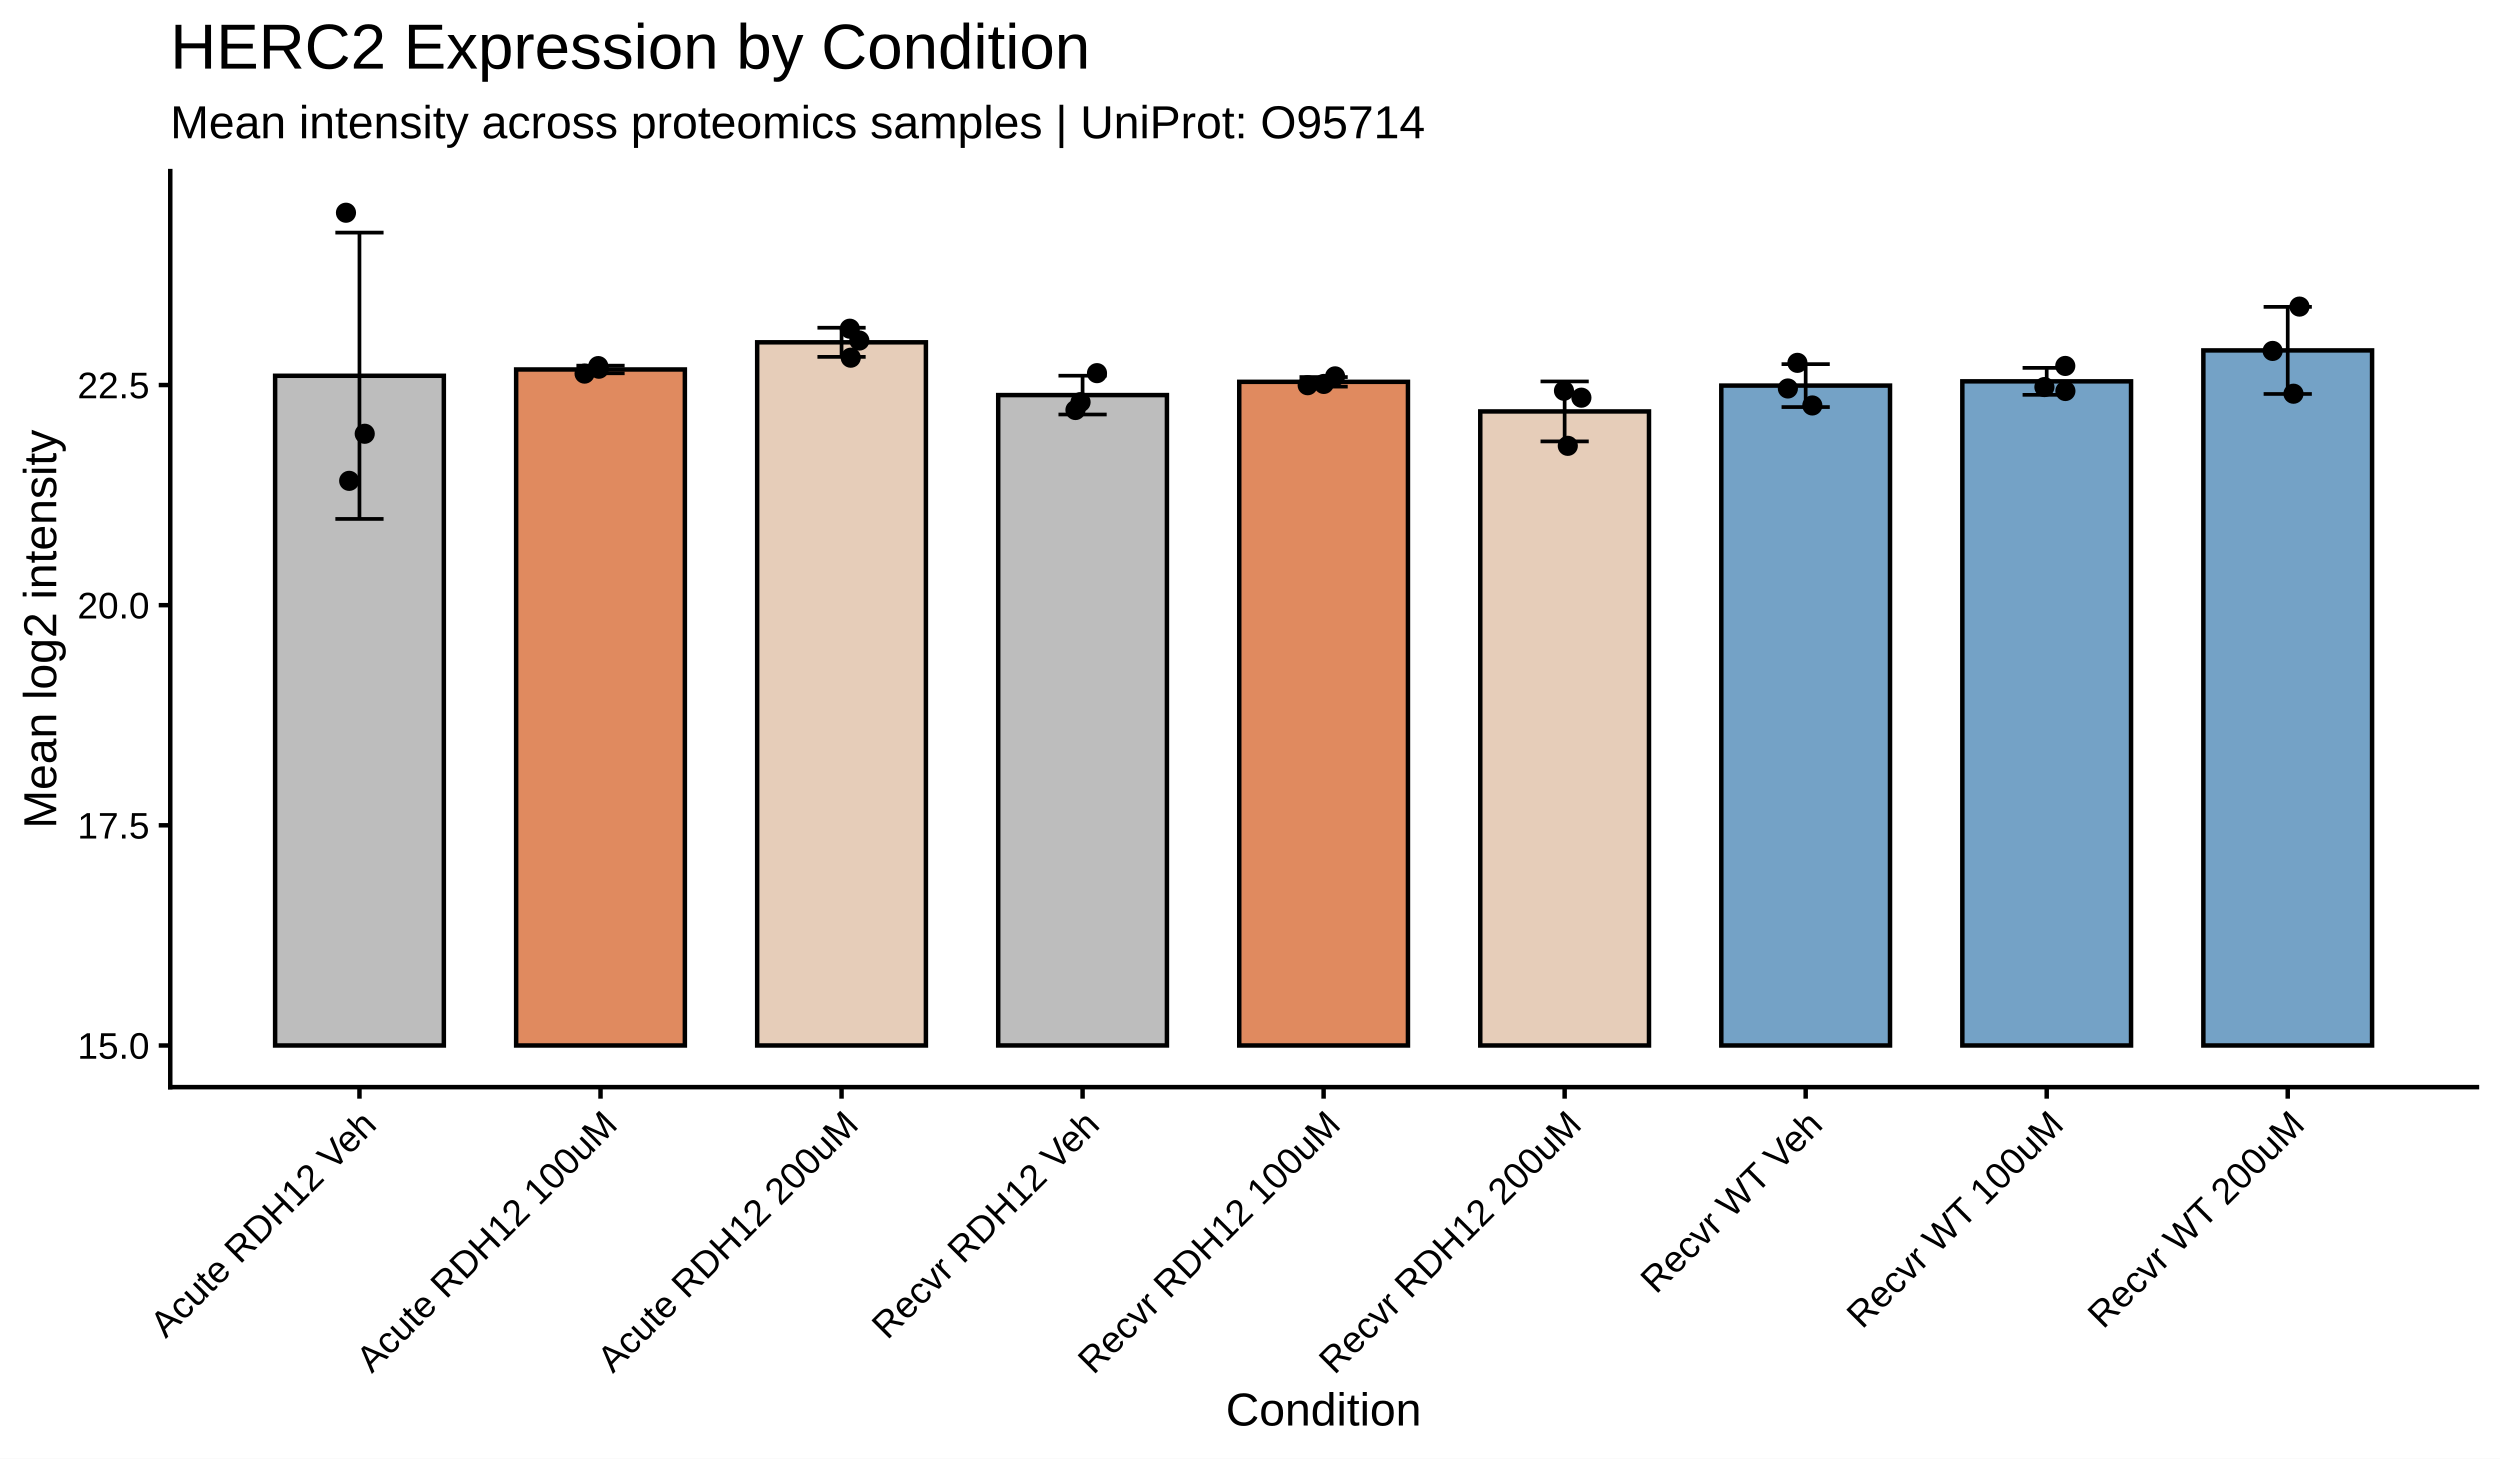
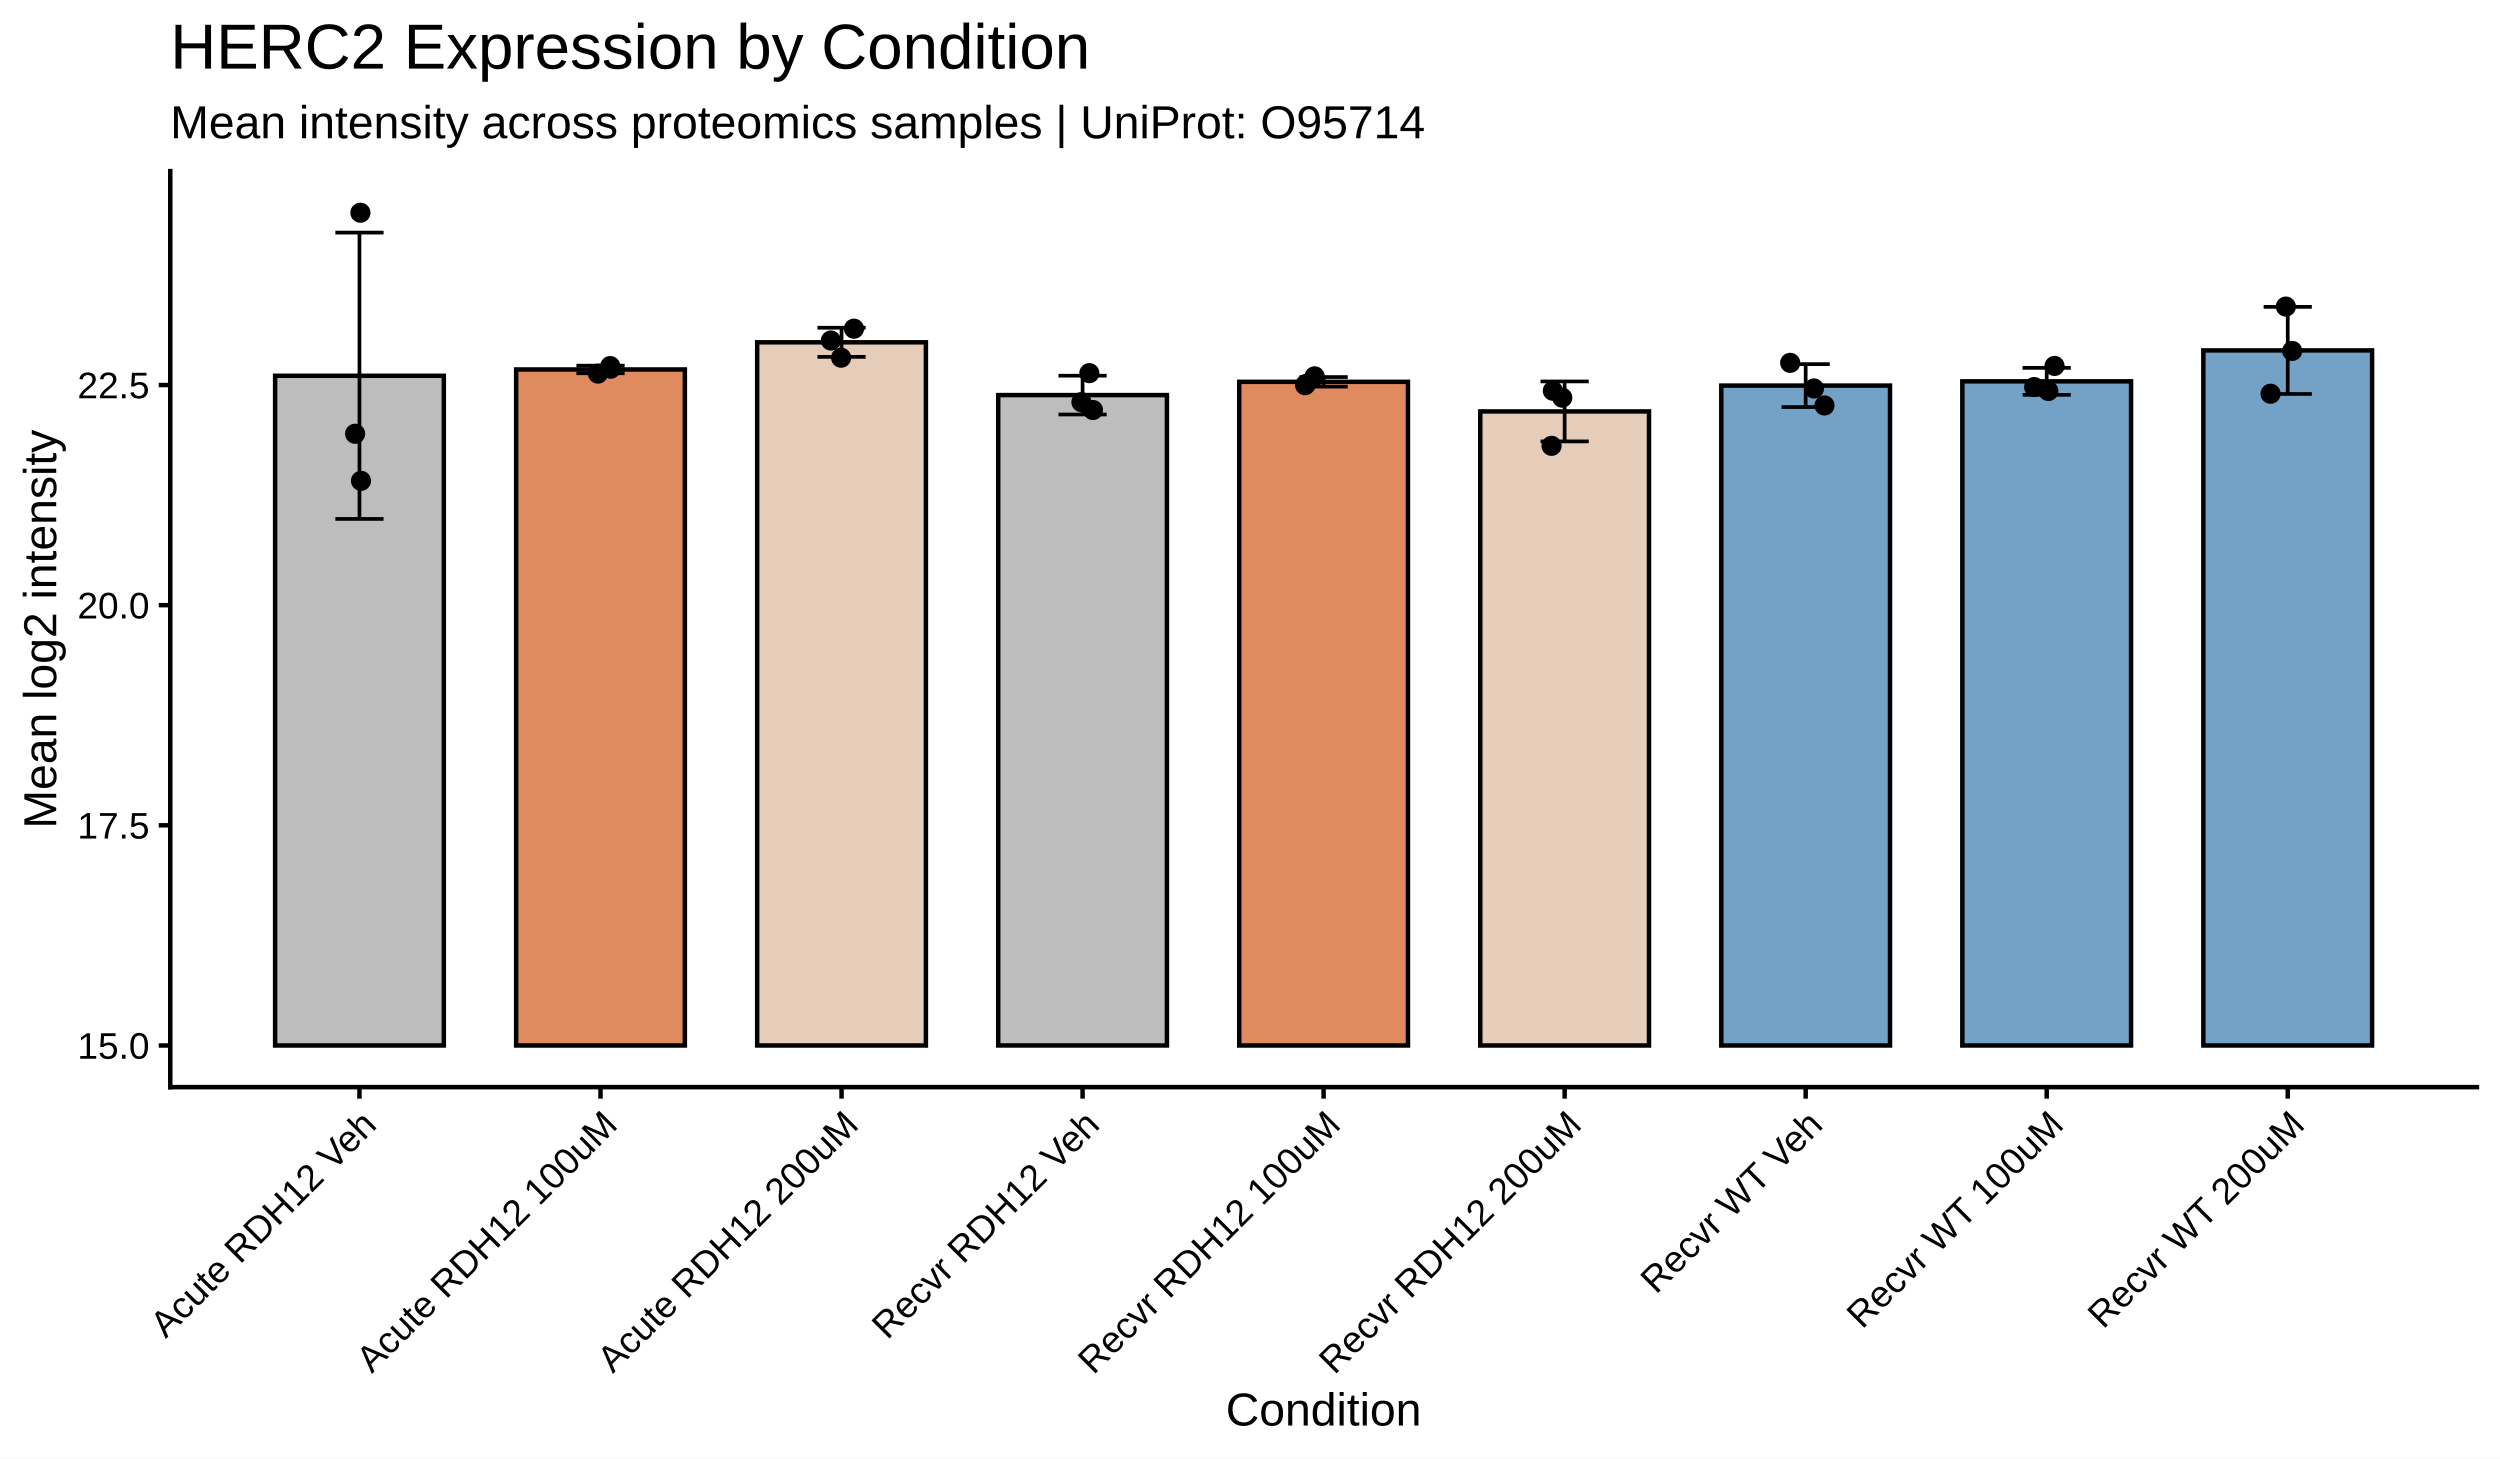
<svg xmlns="http://www.w3.org/2000/svg" width="864.00pt" height="504.00pt" viewBox="0 0 864.00 504.00">
  <g class="svglite">
    <defs>
      <style type="text/css">
    .svglite line, .svglite polyline, .svglite polygon, .svglite path, .svglite rect, .svglite circle {
      fill: none;
      stroke: #000000;
      stroke-linecap: round;
      stroke-linejoin: round;
      stroke-miterlimit: 10.00;
    }
    .svglite text {
      white-space: pre;
    }
    .svglite g.glyphgroup path {
      fill: inherit;
      stroke: none;
    }
  </style>
    </defs>
    <rect width="100%" height="100%" style="stroke: none; fill: #FFFFFF;" />
    <defs>
      <clipPath id="cpMC4wMHw4NjQuMDB8MC4wMHw1MDQuMDA=">
        <rect x="0.00" y="0.00" width="864.00" height="504.00" />
      </clipPath>
    </defs>
    <g clip-path="url(#cpMC4wMHw4NjQuMDB8MC4wMHw1MDQuMDA=)">
      <rect x="0.00" y="0.00" width="864.00" height="504.00" style="stroke-width: 1.55; stroke: #FFFFFF; fill: #FFFFFF;" />
    </g>
    <defs>
      <clipPath id="cpNTguODR8ODU2LjAzfDU5LjEzfDM3NS43MQ==">
        <rect x="58.84" y="59.13" width="797.19" height="316.58" />
      </clipPath>
    </defs>
    <g clip-path="url(#cpNTguODR8ODU2LjAzfDU5LjEzfDM3NS43MQ==)">
      <rect x="58.84" y="59.13" width="797.19" height="316.58" style="stroke-width: 1.55; stroke: none; fill: #FFFFFF;" />
      <rect x="95.08" y="129.87" width="58.31" height="231.45" style="stroke-width: 1.55; stroke-linecap: butt; stroke-linejoin: miter; fill: #BDBDBD;" />
      <rect x="178.38" y="127.69" width="58.31" height="233.63" style="stroke-width: 1.55; stroke-linecap: butt; stroke-linejoin: miter; fill: #E08A5F;" />
      <rect x="261.68" y="118.30" width="58.31" height="243.02" style="stroke-width: 1.55; stroke-linecap: butt; stroke-linejoin: miter; fill: #E6CDB9;" />
      <rect x="344.98" y="136.54" width="58.31" height="224.77" style="stroke-width: 1.55; stroke-linecap: butt; stroke-linejoin: miter; fill: #BDBDBD;" />
      <rect x="428.28" y="131.96" width="58.31" height="229.36" style="stroke-width: 1.55; stroke-linecap: butt; stroke-linejoin: miter; fill: #E08A5F;" />
      <rect x="511.58" y="142.19" width="58.31" height="219.13" style="stroke-width: 1.55; stroke-linecap: butt; stroke-linejoin: miter; fill: #E6CDB9;" />
      <rect x="594.88" y="133.26" width="58.31" height="228.06" style="stroke-width: 1.55; stroke-linecap: butt; stroke-linejoin: miter; fill: #74A2C6;" />
      <rect x="678.18" y="131.79" width="58.31" height="229.53" style="stroke-width: 1.55; stroke-linecap: butt; stroke-linejoin: miter; fill: #74A2C6;" />
      <rect x="761.48" y="121.10" width="58.31" height="240.22" style="stroke-width: 1.55; stroke-linecap: butt; stroke-linejoin: miter; fill: #74A2C6;" />
      <polyline points="115.90,80.39 132.56,80.39 " style="stroke-width: 1.28; stroke-linecap: butt;" />
      <polyline points="124.23,80.39 124.23,179.34 " style="stroke-width: 1.28; stroke-linecap: butt;" />
      <polyline points="115.90,179.34 132.56,179.34 " style="stroke-width: 1.28; stroke-linecap: butt;" />
      <polyline points="199.21,126.37 215.87,126.37 " style="stroke-width: 1.28; stroke-linecap: butt;" />
      <polyline points="207.54,126.37 207.54,129.01 " style="stroke-width: 1.28; stroke-linecap: butt;" />
      <polyline points="199.21,129.01 215.87,129.01 " style="stroke-width: 1.28; stroke-linecap: butt;" />
      <polyline points="282.51,113.26 299.17,113.26 " style="stroke-width: 1.28; stroke-linecap: butt;" />
      <polyline points="290.84,113.26 290.84,123.33 " style="stroke-width: 1.28; stroke-linecap: butt;" />
      <polyline points="282.51,123.33 299.17,123.33 " style="stroke-width: 1.28; stroke-linecap: butt;" />
      <polyline points="365.81,129.84 382.47,129.84 " style="stroke-width: 1.28; stroke-linecap: butt;" />
      <polyline points="374.14,129.84 374.14,143.25 " style="stroke-width: 1.28; stroke-linecap: butt;" />
      <polyline points="365.81,143.25 382.47,143.25 " style="stroke-width: 1.28; stroke-linecap: butt;" />
      <polyline points="449.11,130.31 465.77,130.31 " style="stroke-width: 1.28; stroke-linecap: butt;" />
      <polyline points="457.44,130.31 457.44,133.62 " style="stroke-width: 1.28; stroke-linecap: butt;" />
      <polyline points="449.11,133.62 465.77,133.62 " style="stroke-width: 1.28; stroke-linecap: butt;" />
      <polyline points="532.41,131.82 549.07,131.82 " style="stroke-width: 1.28; stroke-linecap: butt;" />
      <polyline points="540.74,131.82 540.74,152.55 " style="stroke-width: 1.28; stroke-linecap: butt;" />
      <polyline points="532.41,152.55 549.07,152.55 " style="stroke-width: 1.28; stroke-linecap: butt;" />
      <polyline points="615.71,125.85 632.37,125.85 " style="stroke-width: 1.28; stroke-linecap: butt;" />
      <polyline points="624.04,125.85 624.04,140.68 " style="stroke-width: 1.28; stroke-linecap: butt;" />
      <polyline points="615.71,140.68 632.37,140.68 " style="stroke-width: 1.28; stroke-linecap: butt;" />
      <polyline points="699.01,127.13 715.67,127.13 " style="stroke-width: 1.28; stroke-linecap: butt;" />
      <polyline points="707.34,127.13 707.34,136.45 " style="stroke-width: 1.28; stroke-linecap: butt;" />
      <polyline points="699.01,136.45 715.67,136.45 " style="stroke-width: 1.28; stroke-linecap: butt;" />
      <polyline points="782.31,106.05 798.97,106.05 " style="stroke-width: 1.28; stroke-linecap: butt;" />
      <polyline points="790.64,106.05 790.64,136.16 " style="stroke-width: 1.28; stroke-linecap: butt;" />
      <polyline points="782.31,136.16 798.97,136.16 " style="stroke-width: 1.28; stroke-linecap: butt;" />
-       <circle cx="206.98" cy="127.43" r="2.97" style="stroke-width: 1.03; fill: #000000;" />
-       <circle cx="206.76" cy="126.52" r="2.97" style="stroke-width: 1.03; fill: #000000;" />
-       <circle cx="202.03" cy="129.12" r="2.97" style="stroke-width: 1.03; fill: #000000;" />
-       <circle cx="293.69" cy="113.60" r="2.97" style="stroke-width: 1.03; fill: #000000;" />
-       <circle cx="296.99" cy="117.68" r="2.97" style="stroke-width: 1.03; fill: #000000;" />
-       <circle cx="294.02" cy="123.62" r="2.97" style="stroke-width: 1.03; fill: #000000;" />
-       <circle cx="126.05" cy="149.91" r="2.97" style="stroke-width: 1.03; fill: #000000;" />
-       <circle cx="119.57" cy="73.52" r="2.97" style="stroke-width: 1.03; fill: #000000;" />
-       <circle cx="120.68" cy="166.18" r="2.97" style="stroke-width: 1.03; fill: #000000;" />
-       <circle cx="706.55" cy="133.77" r="2.97" style="stroke-width: 1.03; fill: #000000;" />
-       <circle cx="713.76" cy="126.47" r="2.97" style="stroke-width: 1.03; fill: #000000;" />
-       <circle cx="713.80" cy="135.13" r="2.97" style="stroke-width: 1.03; fill: #000000;" />
-       <circle cx="792.63" cy="136.07" r="2.97" style="stroke-width: 1.03; fill: #000000;" />
-       <circle cx="785.42" cy="121.28" r="2.97" style="stroke-width: 1.03; fill: #000000;" />
-       <circle cx="794.70" cy="105.96" r="2.97" style="stroke-width: 1.03; fill: #000000;" />
-       <circle cx="621.19" cy="125.40" r="2.97" style="stroke-width: 1.03; fill: #000000;" />
-       <circle cx="617.89" cy="134.26" r="2.97" style="stroke-width: 1.03; fill: #000000;" />
-       <circle cx="626.34" cy="140.13" r="2.97" style="stroke-width: 1.03; fill: #000000;" />
-       <circle cx="451.93" cy="133.13" r="2.97" style="stroke-width: 1.03; fill: #000000;" />
-       <circle cx="457.51" cy="132.69" r="2.97" style="stroke-width: 1.03; fill: #000000;" />
-       <circle cx="461.41" cy="130.07" r="2.97" style="stroke-width: 1.03; fill: #000000;" />
-       <circle cx="540.51" cy="135.04" r="2.97" style="stroke-width: 1.03; fill: #000000;" />
-       <circle cx="541.83" cy="154.08" r="2.97" style="stroke-width: 1.03; fill: #000000;" />
-       <circle cx="546.53" cy="137.44" r="2.97" style="stroke-width: 1.03; fill: #000000;" />
-       <circle cx="371.68" cy="141.70" r="2.97" style="stroke-width: 1.03; fill: #000000;" />
-       <circle cx="373.44" cy="138.97" r="2.97" style="stroke-width: 1.03; fill: #000000;" />
-       <circle cx="379.12" cy="128.96" r="2.97" style="stroke-width: 1.03; fill: #000000;" />
+       <circle cx="211.03" cy="127.43" r="2.97" style="stroke-width: 1.03; fill: #000000;" />
+       <circle cx="210.89" cy="126.52" r="2.97" style="stroke-width: 1.03; fill: #000000;" />
+       <circle cx="206.66" cy="129.12" r="2.97" style="stroke-width: 1.03; fill: #000000;" />
+       <circle cx="295.13" cy="113.60" r="2.97" style="stroke-width: 1.03; fill: #000000;" />
+       <circle cx="287.15" cy="117.68" r="2.97" style="stroke-width: 1.03; fill: #000000;" />
+       <circle cx="290.68" cy="123.62" r="2.97" style="stroke-width: 1.03; fill: #000000;" />
+       <circle cx="122.73" cy="149.91" r="2.97" style="stroke-width: 1.03; fill: #000000;" />
+       <circle cx="124.56" cy="73.52" r="2.97" style="stroke-width: 1.03; fill: #000000;" />
+       <circle cx="124.76" cy="166.18" r="2.97" style="stroke-width: 1.03; fill: #000000;" />
+       <circle cx="703.00" cy="133.77" r="2.97" style="stroke-width: 1.03; fill: #000000;" />
+       <circle cx="710.05" cy="126.47" r="2.97" style="stroke-width: 1.03; fill: #000000;" />
+       <circle cx="707.91" cy="135.13" r="2.97" style="stroke-width: 1.03; fill: #000000;" />
+       <circle cx="784.71" cy="136.07" r="2.97" style="stroke-width: 1.03; fill: #000000;" />
+       <circle cx="792.18" cy="121.28" r="2.97" style="stroke-width: 1.03; fill: #000000;" />
+       <circle cx="789.99" cy="105.96" r="2.97" style="stroke-width: 1.03; fill: #000000;" />
+       <circle cx="618.69" cy="125.40" r="2.97" style="stroke-width: 1.03; fill: #000000;" />
+       <circle cx="626.91" cy="134.26" r="2.97" style="stroke-width: 1.03; fill: #000000;" />
+       <circle cx="630.54" cy="140.13" r="2.97" style="stroke-width: 1.03; fill: #000000;" />
+       <circle cx="451.04" cy="133.13" r="2.97" style="stroke-width: 1.03; fill: #000000;" />
+       <circle cx="451.38" cy="132.69" r="2.97" style="stroke-width: 1.03; fill: #000000;" />
+       <circle cx="454.34" cy="130.07" r="2.97" style="stroke-width: 1.03; fill: #000000;" />
+       <circle cx="536.66" cy="135.04" r="2.97" style="stroke-width: 1.03; fill: #000000;" />
+       <circle cx="536.22" cy="154.08" r="2.97" style="stroke-width: 1.03; fill: #000000;" />
+       <circle cx="539.92" cy="137.44" r="2.97" style="stroke-width: 1.03; fill: #000000;" />
+       <circle cx="377.73" cy="141.70" r="2.97" style="stroke-width: 1.03; fill: #000000;" />
+       <circle cx="373.74" cy="138.97" r="2.97" style="stroke-width: 1.03; fill: #000000;" />
+       <circle cx="376.48" cy="128.96" r="2.97" style="stroke-width: 1.03; fill: #000000;" />
    </g>
    <g clip-path="url(#cpMC4wMHw4NjQuMDB8MC4wMHw1MDQuMDA=)">
      <polyline points="58.84,375.71 58.84,59.13 " style="stroke-width: 1.55; stroke-linecap: square;" />
      <text x="51.67" y="365.90" text-anchor="end" style="font-size: 12.80px; font-family: &quot;Arial&quot;;" textLength="24.89px" lengthAdjust="spacingAndGlyphs">15.0</text>
      <text x="51.67" y="289.81" text-anchor="end" style="font-size: 12.80px; font-family: &quot;Arial&quot;;" textLength="24.89px" lengthAdjust="spacingAndGlyphs">17.5</text>
      <text x="51.67" y="213.73" text-anchor="end" style="font-size: 12.80px; font-family: &quot;Arial&quot;;" textLength="24.89px" lengthAdjust="spacingAndGlyphs">20.0</text>
      <text x="51.67" y="137.64" text-anchor="end" style="font-size: 12.80px; font-family: &quot;Arial&quot;;" textLength="24.89px" lengthAdjust="spacingAndGlyphs">22.5</text>
      <polyline points="54.86,361.32 58.84,361.32 " style="stroke-width: 1.55; stroke-linecap: butt;" />
      <polyline points="54.86,285.23 58.84,285.23 " style="stroke-width: 1.55; stroke-linecap: butt;" />
      <polyline points="54.86,209.15 58.84,209.15 " style="stroke-width: 1.55; stroke-linecap: butt;" />
      <polyline points="54.86,133.06 58.84,133.06 " style="stroke-width: 1.55; stroke-linecap: butt;" />
      <polyline points="58.84,375.71 856.03,375.71 " style="stroke-width: 1.55; stroke-linecap: square;" />
      <polyline points="124.23,379.69 124.23,375.71 " style="stroke-width: 1.55; stroke-linecap: butt;" />
      <polyline points="207.54,379.69 207.54,375.71 " style="stroke-width: 1.55; stroke-linecap: butt;" />
      <polyline points="290.84,379.69 290.84,375.71 " style="stroke-width: 1.55; stroke-linecap: butt;" />
      <polyline points="374.14,379.69 374.14,375.71 " style="stroke-width: 1.55; stroke-linecap: butt;" />
      <polyline points="457.44,379.69 457.44,375.71 " style="stroke-width: 1.55; stroke-linecap: butt;" />
      <polyline points="540.74,379.69 540.74,375.71 " style="stroke-width: 1.55; stroke-linecap: butt;" />
      <polyline points="624.04,379.69 624.04,375.71 " style="stroke-width: 1.55; stroke-linecap: butt;" />
      <polyline points="707.34,379.69 707.34,375.71 " style="stroke-width: 1.55; stroke-linecap: butt;" />
      <polyline points="790.64,379.69 790.64,375.71 " style="stroke-width: 1.55; stroke-linecap: butt;" />
      <text transform="translate(130.71,389.36) rotate(-45)" text-anchor="end" style="font-size: 12.80px; font-family: &quot;Arial&quot;;" textLength="103.81px" lengthAdjust="spacingAndGlyphs">Acute RDH12 Veh</text>
      <text transform="translate(214.01,389.36) rotate(-45)" text-anchor="end" style="font-size: 12.80px; font-family: &quot;Arial&quot;;" textLength="120.86px" lengthAdjust="spacingAndGlyphs">Acute RDH12 100uM</text>
      <text transform="translate(297.31,389.36) rotate(-45)" text-anchor="end" style="font-size: 12.80px; font-family: &quot;Arial&quot;;" textLength="120.86px" lengthAdjust="spacingAndGlyphs">Acute RDH12 200uM</text>
      <text transform="translate(380.61,389.36) rotate(-45)" text-anchor="end" style="font-size: 12.80px; font-family: &quot;Arial&quot;;" textLength="104.52px" lengthAdjust="spacingAndGlyphs">Recvr RDH12 Veh</text>
      <text transform="translate(463.91,389.36) rotate(-45)" text-anchor="end" style="font-size: 12.80px; font-family: &quot;Arial&quot;;" textLength="121.56px" lengthAdjust="spacingAndGlyphs">Recvr RDH12 100uM</text>
      <text transform="translate(547.21,389.36) rotate(-45)" text-anchor="end" style="font-size: 12.80px; font-family: &quot;Arial&quot;;" textLength="121.56px" lengthAdjust="spacingAndGlyphs">Recvr RDH12 200uM</text>
      <text transform="translate(630.51,389.36) rotate(-45)" text-anchor="end" style="font-size: 12.80px; font-family: &quot;Arial&quot;;" textLength="82.25px" lengthAdjust="spacingAndGlyphs">Recvr WT Veh</text>
      <text transform="translate(713.81,389.36) rotate(-45)" text-anchor="end" style="font-size: 12.80px; font-family: &quot;Arial&quot;;" textLength="99.30px" lengthAdjust="spacingAndGlyphs">Recvr WT 100uM</text>
      <text transform="translate(797.11,389.36) rotate(-45)" text-anchor="end" style="font-size: 12.80px; font-family: &quot;Arial&quot;;" textLength="99.30px" lengthAdjust="spacingAndGlyphs">Recvr WT 200uM</text>
      <text x="457.44" y="492.66" text-anchor="middle" style="font-size: 16.00px; font-family: &quot;Arial&quot;;" textLength="67.67px" lengthAdjust="spacingAndGlyphs">Condition</text>
      <text transform="translate(19.43,217.42) rotate(-90)" text-anchor="middle" style="font-size: 16.00px; font-family: &quot;Arial&quot;;" textLength="137.98px" lengthAdjust="spacingAndGlyphs">Mean log2 intensity</text>
      <text x="58.84" y="47.79" style="font-size: 16.00px; font-family: &quot;Arial&quot;;" textLength="434.00px" lengthAdjust="spacingAndGlyphs">Mean intensity across proteomics samples | UniProt: O95714</text>
      <text x="58.84" y="23.72" style="font-size: 22.00px; font-family: &quot;Arial&quot;;" textLength="317.92px" lengthAdjust="spacingAndGlyphs">HERC2 Expression by Condition</text>
    </g>
  </g>
</svg>
